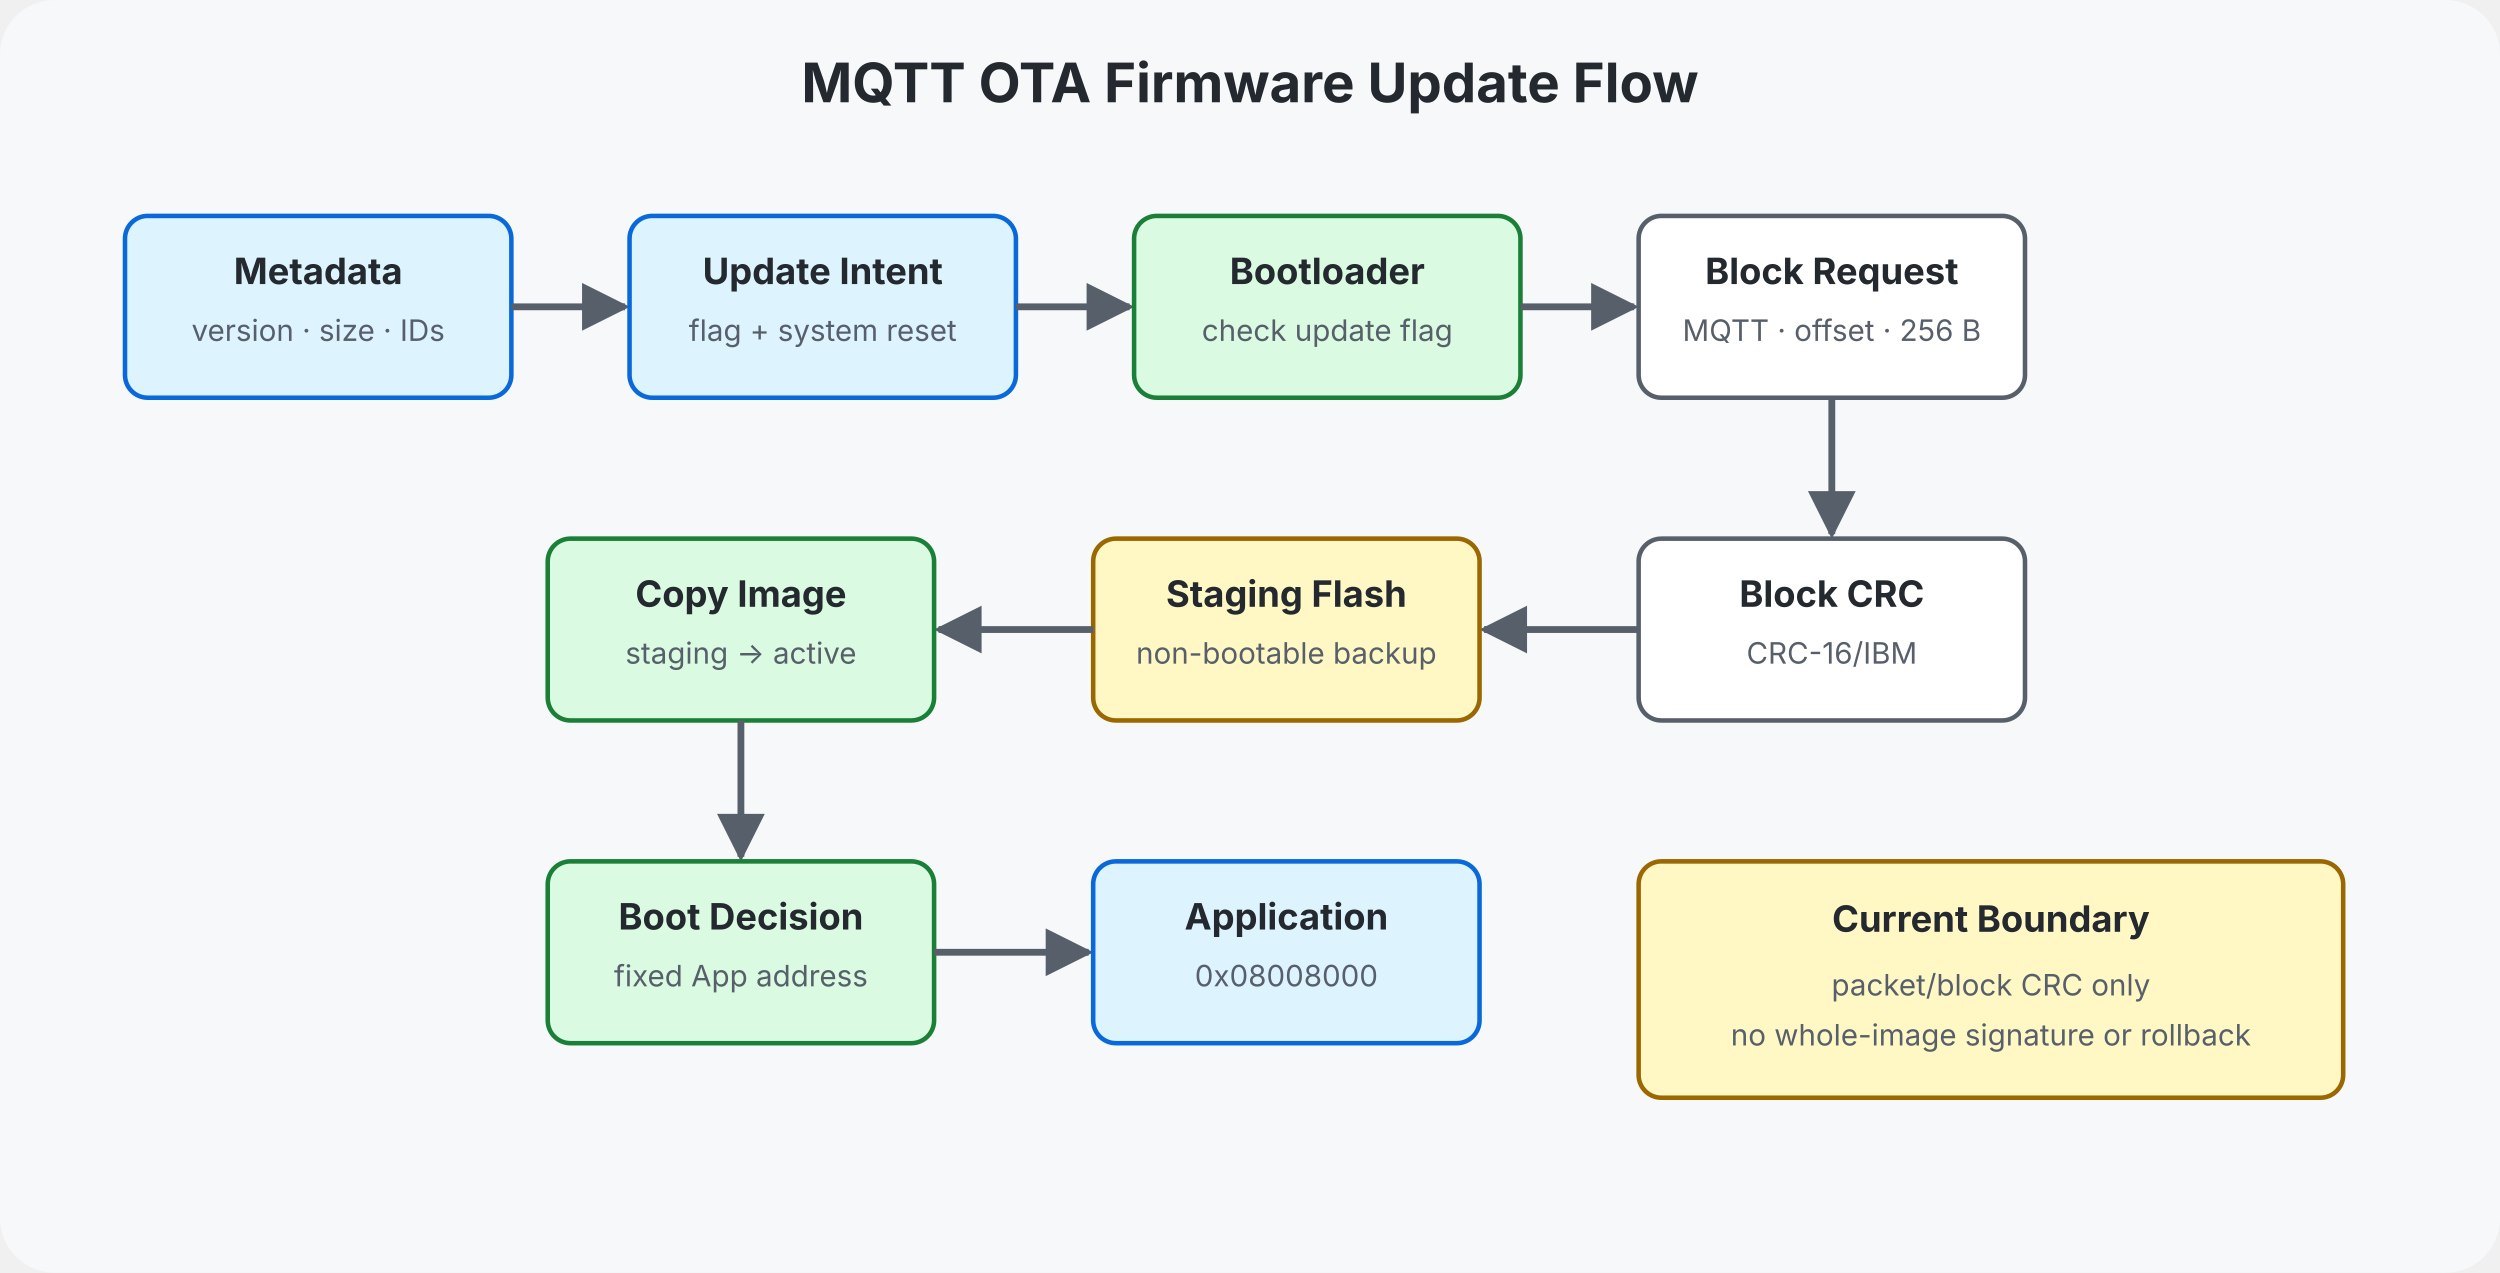
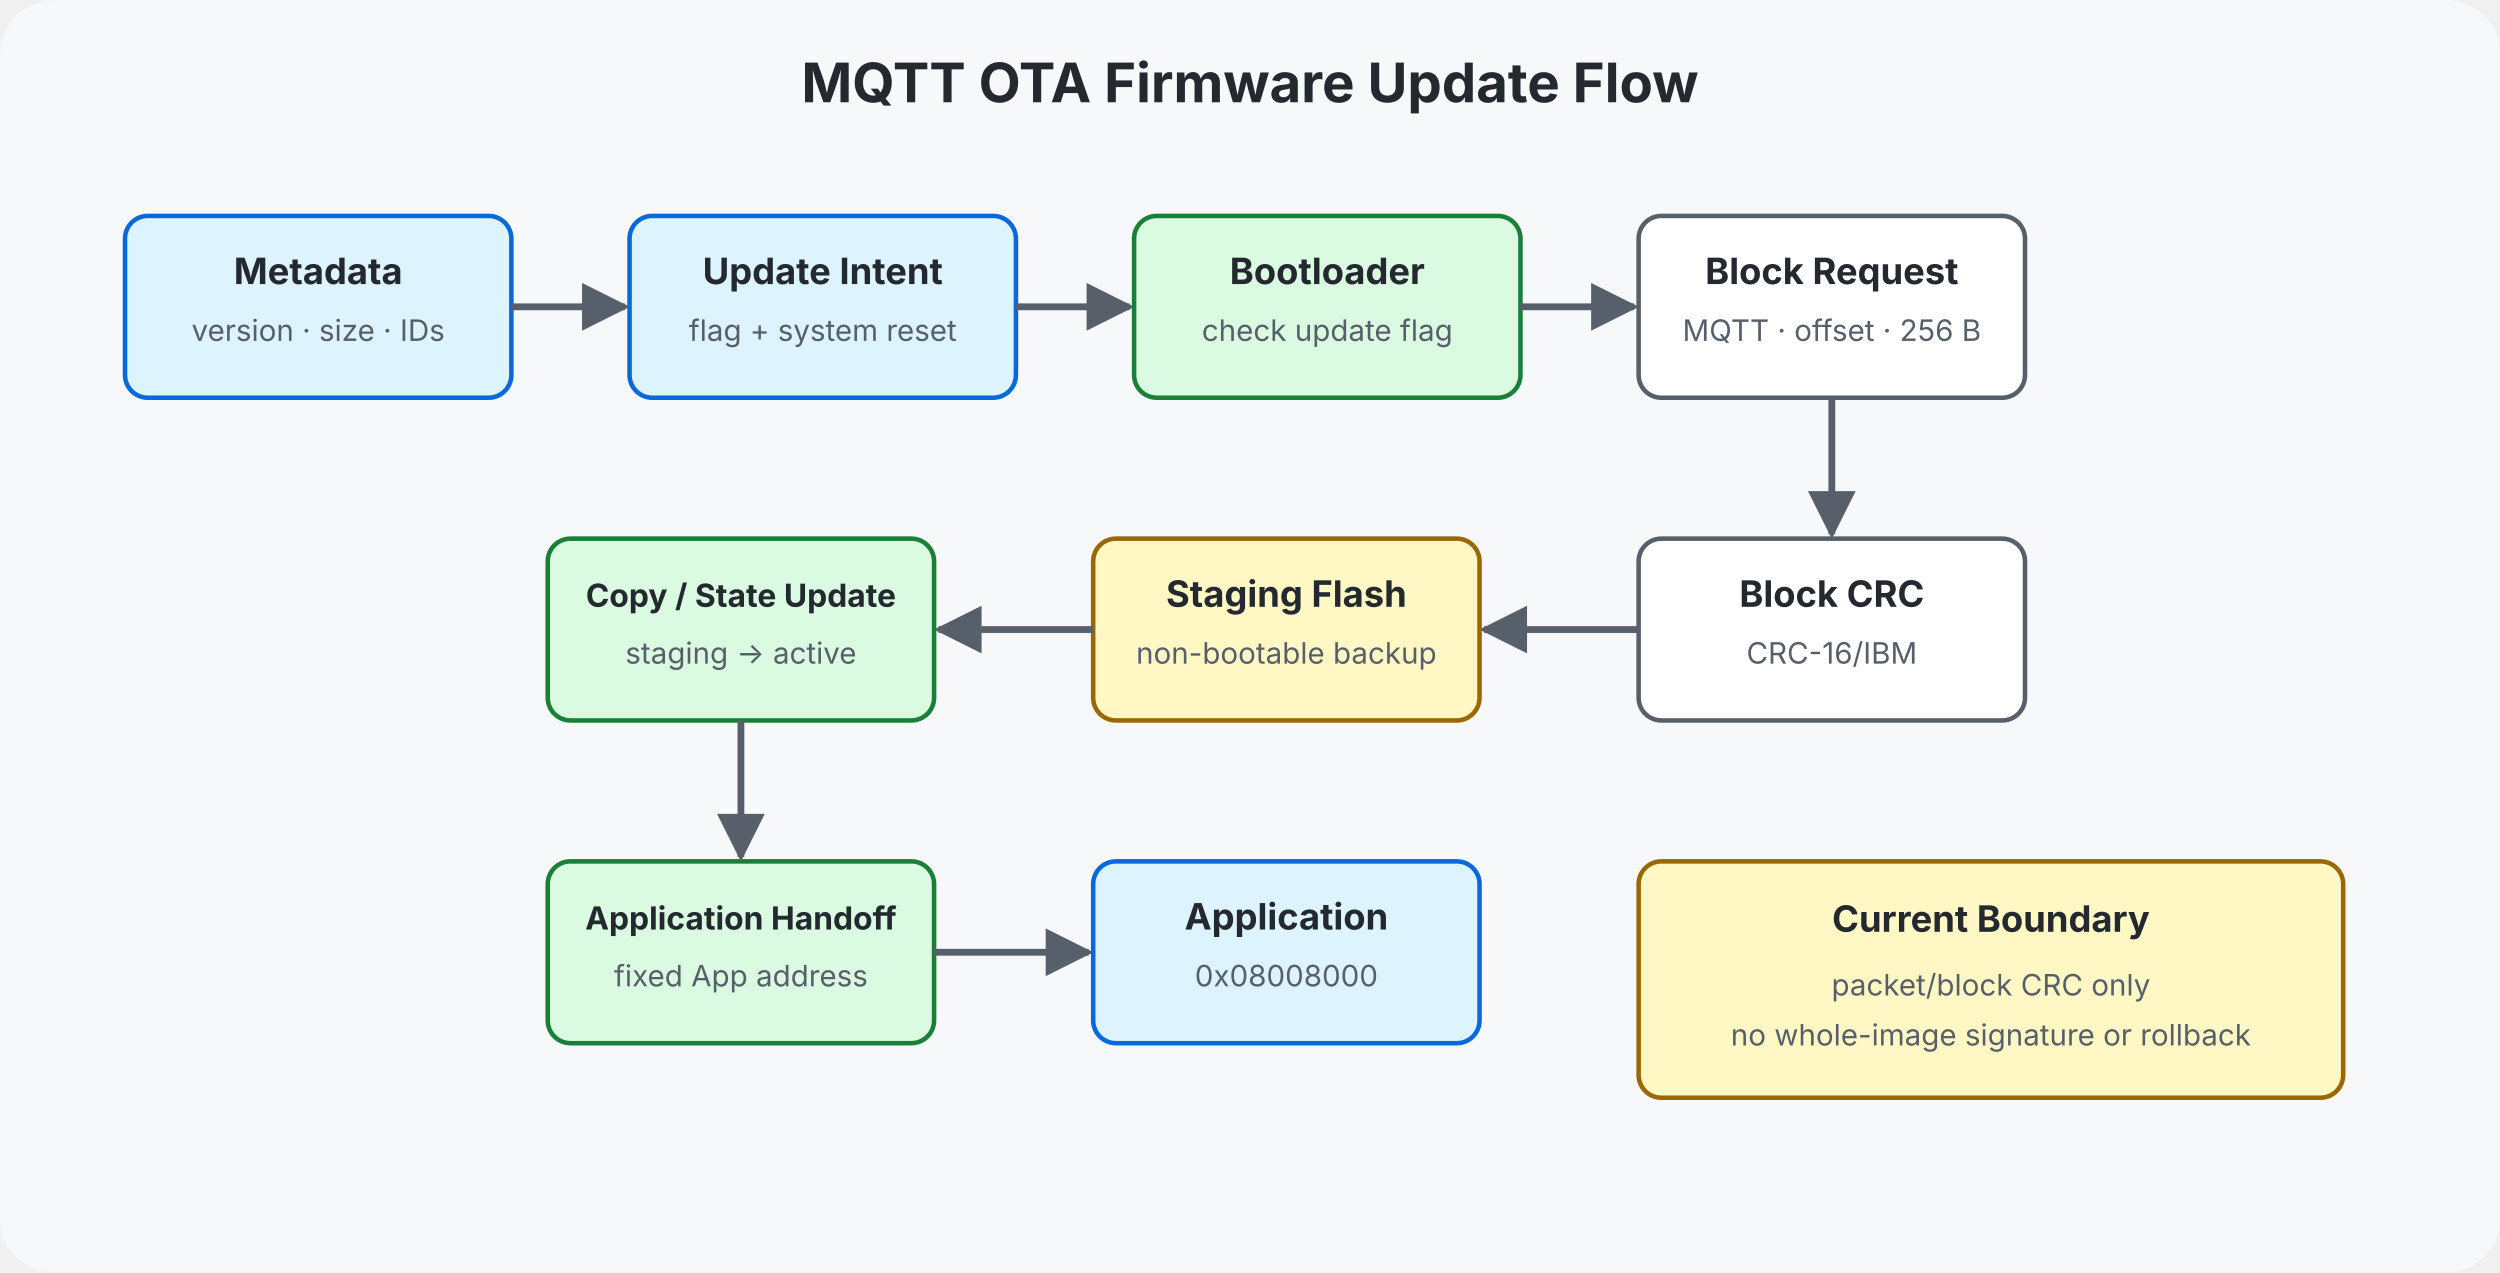
<svg xmlns="http://www.w3.org/2000/svg" width="1100" height="560" viewBox="0 0 1100 560" role="img" aria-labelledby="title desc">
  <rect width="1100" height="560" rx="24" fill="#f6f8fa" />
  <style>
-     .box{fill:#fff;stroke:#57606a;stroke-width:2}.app{fill:#ddf4ff;stroke:#0969da;stroke-width:2}.boot{fill:#dafbe1;stroke:#1a7f37;stroke-width:2}.boundary{fill:#fff8c5;stroke:#9a6700;stroke-width:2}.title{font:700 24px system-ui,-apple-system,"Segoe UI",sans-serif;fill:#24292f}.text{font:700 16px system-ui,-apple-system,"Segoe UI",sans-serif;fill:#24292f}.sub{font:13px system-ui,-apple-system,"Segoe UI",sans-serif;fill:#57606a}.arrow{stroke:#57606a;stroke-width:3;fill:none;marker-end:url(#arrow)}
+     .box{fill:#fff;stroke:#57606a;stroke-width:2}.app{fill:#ddf4ff;stroke:#0969da;stroke-width:2}.boot{fill:#dafbe1;stroke:#1a7f37;stroke-width:2}.boundary{fill:#fff8c5;stroke:#9a6700;stroke-width:2}.title{font:700 24px system-ui,-apple-system,"Segoe UI",sans-serif;fill:#24292f}.text{font:700 16px system-ui,-apple-system,"Segoe UI",sans-serif;fill:#24292f}.small{font:700 14px system-ui,-apple-system,"Segoe UI",sans-serif;fill:#24292f}.sub{font:13px system-ui,-apple-system,"Segoe UI",sans-serif;fill:#57606a}.arrow{stroke:#57606a;stroke-width:3;fill:none;marker-end:url(#arrow)}
  </style>
  <defs>
    <marker id="arrow" viewBox="0 0 10 10" refX="9" refY="5" markerWidth="7" markerHeight="7" orient="auto-start-reverse">
      <path d="M0 0L10 5L0 10Z" fill="#57606a" />
    </marker>
  </defs>
  <text x="550" y="45" text-anchor="middle" class="title">MQTT OTA Firmware Update Flow</text>
  <rect x="55" y="95" width="170" height="80" rx="10" class="app" />
  <text x="140" y="125" text-anchor="middle" class="text">Metadata</text>
  <text x="140" y="150" text-anchor="middle" class="sub">version · size · IDs</text>
  <path d="M225 135H275" class="arrow" />
  <rect x="277" y="95" width="170" height="80" rx="10" class="app" />
  <text x="362" y="125" text-anchor="middle" class="text">Update Intent</text>
  <text x="362" y="150" text-anchor="middle" class="sub">flag + system reset</text>
  <path d="M447 135H497" class="arrow" />
  <rect x="499" y="95" width="170" height="80" rx="10" class="boot" />
  <text x="584" y="125" text-anchor="middle" class="text">Bootloader</text>
  <text x="584" y="150" text-anchor="middle" class="sub">check update flag</text>
  <path d="M669 135H719" class="arrow" />
  <rect x="721" y="95" width="170" height="80" rx="10" class="box" />
  <text x="806" y="125" text-anchor="middle" class="text">Block Request</text>
  <text x="806" y="150" text-anchor="middle" class="sub">MQTT · offset · 256 B</text>
  <path d="M806 175V235" class="arrow" />
  <rect x="721" y="237" width="170" height="80" rx="10" class="box" />
  <text x="806" y="267" text-anchor="middle" class="text">Block CRC</text>
  <text x="806" y="292" text-anchor="middle" class="sub">CRC-16/IBM</text>
  <path d="M721 277H653" class="arrow" />
  <rect x="481" y="237" width="170" height="80" rx="10" class="boundary" />
  <text x="566" y="267" text-anchor="middle" class="text">Staging Flash</text>
  <text x="566" y="292" text-anchor="middle" class="sub">non-bootable backup</text>
  <path d="M481 277H413" class="arrow" />
  <rect x="241" y="237" width="170" height="80" rx="10" class="boot" />
-   <text x="326" y="267" text-anchor="middle" class="text">Copy Image</text>
+   <text x="326" y="267" text-anchor="middle" class="small">Copy / State Update</text>
  <text x="326" y="292" text-anchor="middle" class="sub">staging → active</text>
  <path d="M326 317V377" class="arrow" />
  <rect x="241" y="379" width="170" height="80" rx="10" class="boot" />
-   <text x="326" y="409" text-anchor="middle" class="text">Boot Decision</text>
+   <text x="326" y="409" text-anchor="middle" class="small">Application Handoff</text>
  <text x="326" y="434" text-anchor="middle" class="sub">fixed App address</text>
  <path d="M411 419H479" class="arrow" />
  <rect x="481" y="379" width="170" height="80" rx="10" class="app" />
  <text x="566" y="409" text-anchor="middle" class="text">Application</text>
  <text x="566" y="434" text-anchor="middle" class="sub">0x08008000</text>
  <rect x="721" y="379" width="310" height="104" rx="10" class="boundary" />
  <text x="876" y="410" text-anchor="middle" class="text">Current Boundary</text>
  <text x="876" y="438" text-anchor="middle" class="sub">packet/block CRC only</text>
  <text x="876" y="460" text-anchor="middle" class="sub">no whole-image signature or rollback</text>
</svg>
